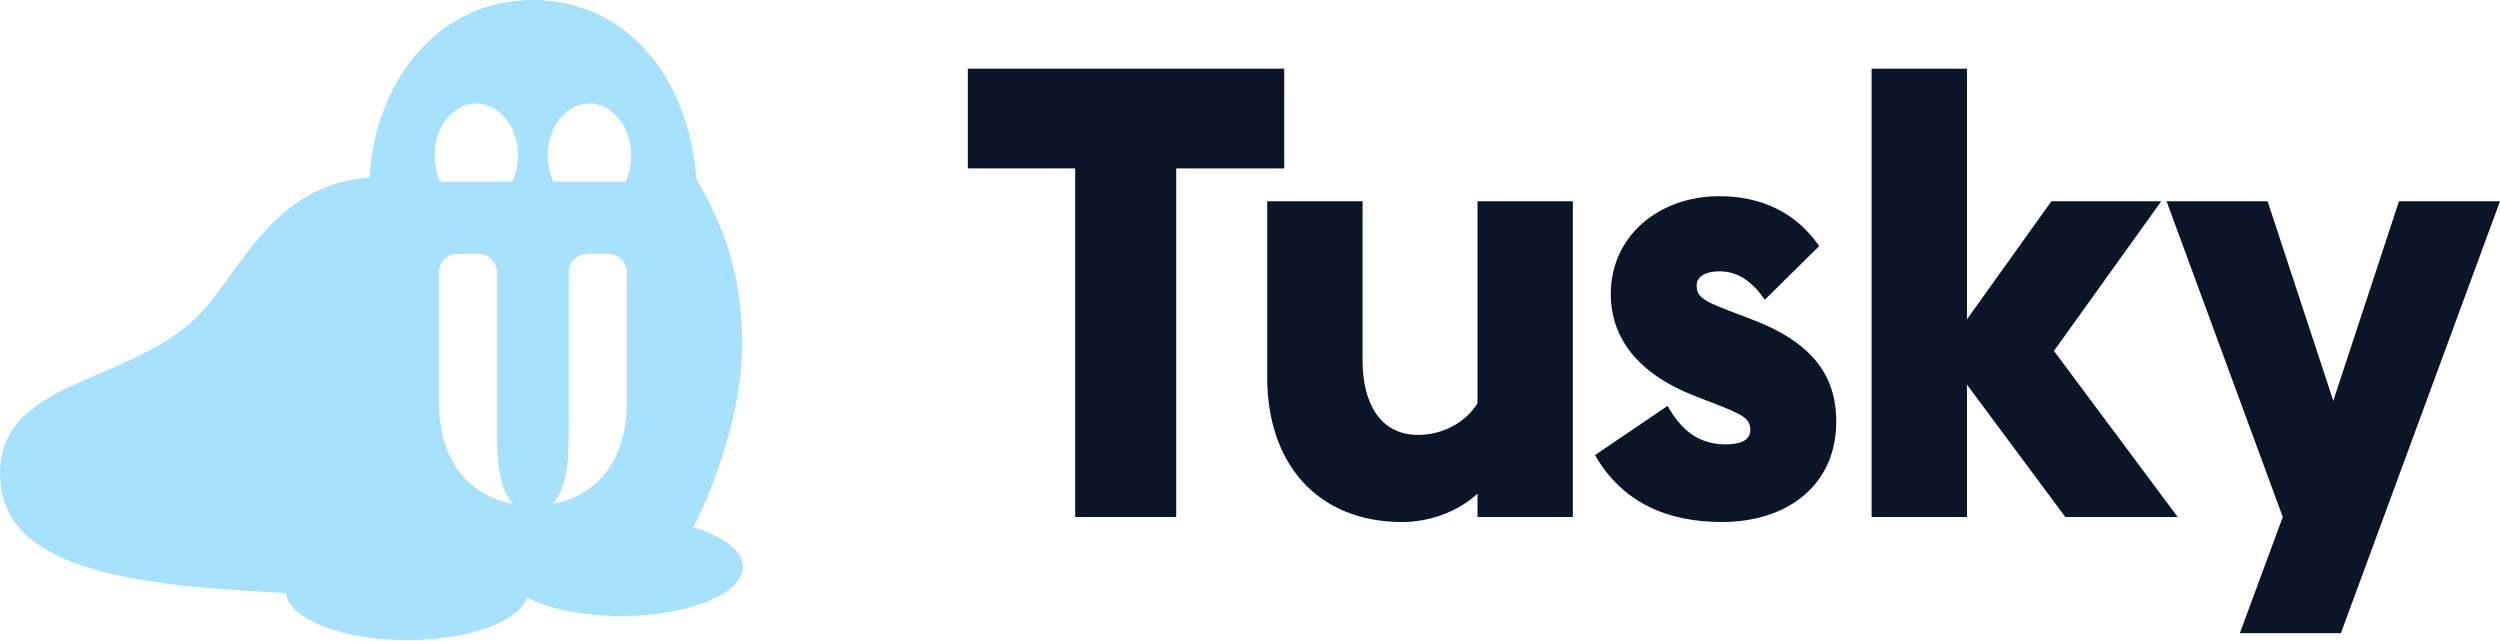
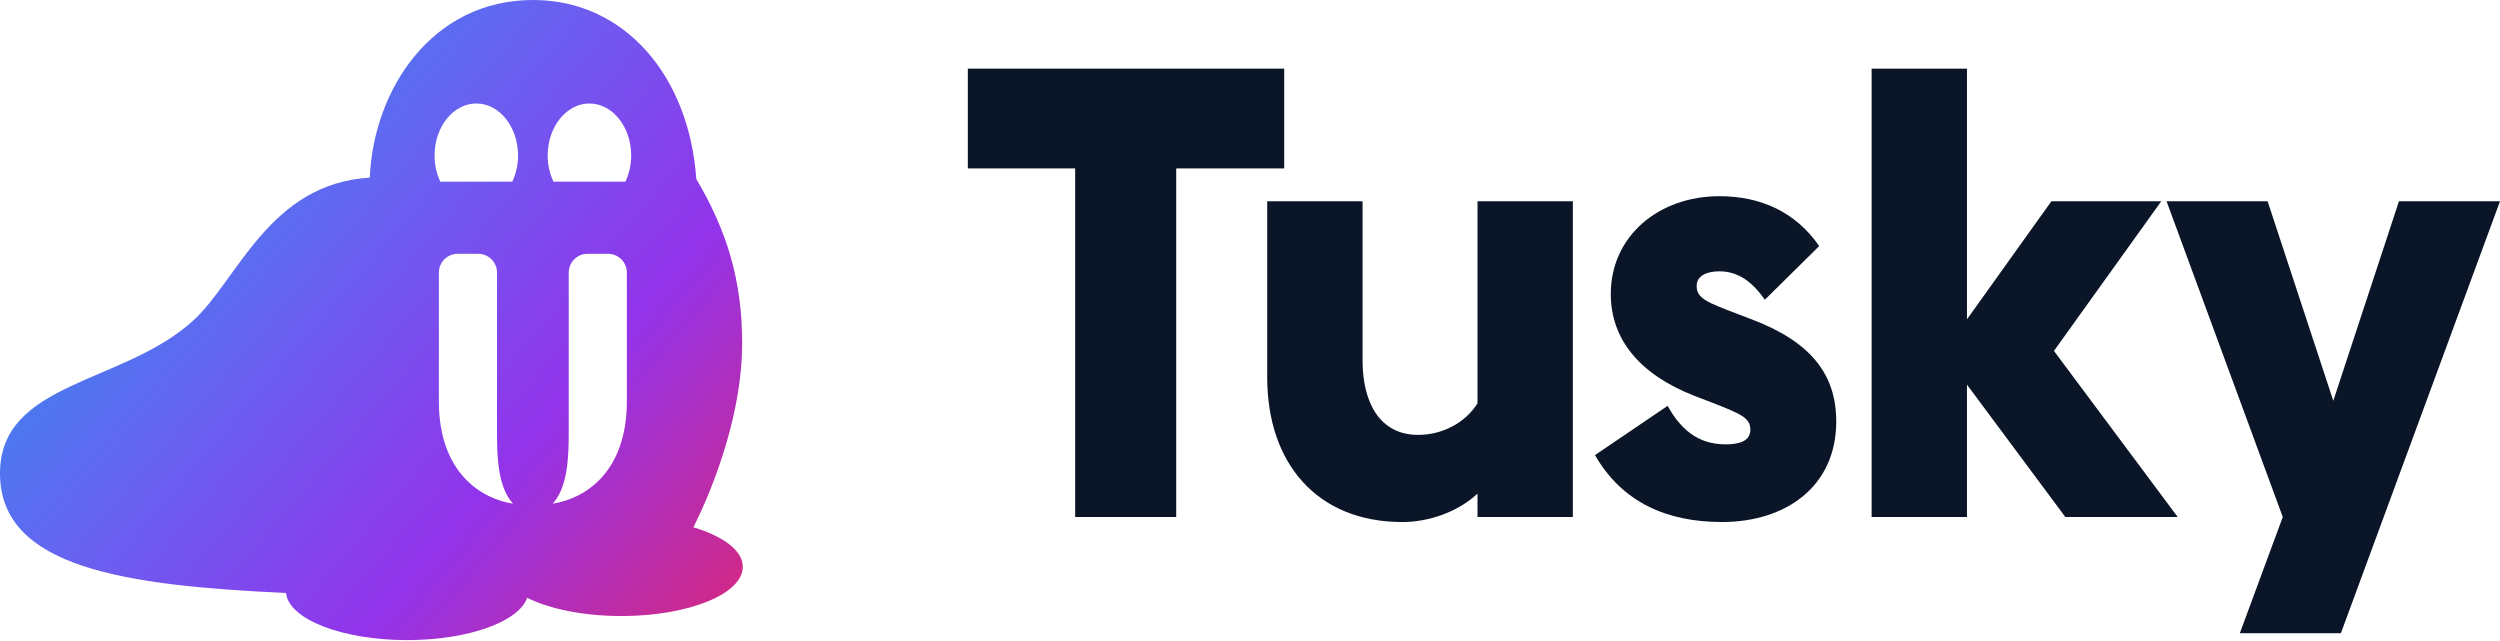
<svg xmlns="http://www.w3.org/2000/svg" id="Layer_1" width="140.157" height="35.884" viewBox="0 0 140.157 35.884">
  <defs>
-     <style>.cls-1{fill:#a6e2fc;}.cls-1,.cls-2{stroke-width:0px;}.cls-2{fill:#0a1628;}</style>
+     <linearGradient id="logoGrad" x1="0" y1="0" x2="42" y2="36" gradientUnits="userSpaceOnUse">
+       <stop offset="0%" stop-color="#0EA5E9" />
+       <stop offset="40%" stop-color="#6366F1" />
+       <stop offset="70%" stop-color="#9333EA" />
+       <stop offset="100%" stop-color="#DB2777" />
+     </linearGradient>
+     <style>.cls-1{fill:url(#logoGrad);}.cls-1,.cls-2{stroke-width:0px;}.cls-2{fill:#0a1628;}</style>
  </defs>
  <path class="cls-2" d="m60.278,9.441h-6.019V3.848h17.737v5.594h-6.054v19.543h-5.665V9.441Z" />
  <path class="cls-2" d="m82.832,27.674c-1.097,1.027-2.726,1.593-4.213,1.593-4.779,0-7.576-3.292-7.576-8.107v-9.878h5.346v8.921c0,2.408.991,4.178,3.116,4.178,1.309,0,2.62-.637,3.328-1.77v-11.329h5.346v17.702h-5.346v-1.31Z" />
  <path class="cls-2" d="m89.42,25.514l4.072-2.761c.708,1.274,1.663,2.159,3.257,2.159.743,0,1.38-.177,1.38-.814,0-.672-.495-.885-2.23-1.558l-.92-.354c-3.08-1.204-4.674-3.187-4.674-5.7,0-3.257,2.691-5.487,6.09-5.487,2.266,0,4.249.849,5.594,2.796l-3.045,3.009c-.672-.955-1.451-1.593-2.549-1.593-.708,0-1.275.248-1.275.814,0,.708.567.921,2.337,1.593l.743.283c3.363,1.275,4.745,3.116,4.745,5.736,0,3.612-2.797,5.629-6.408,5.629-3.08,0-5.595-1.097-7.117-3.753Z" />
  <path class="cls-2" d="m127.978,28.984l-6.515-17.702h5.665l3.683,11.187,3.682-11.187h5.665l-8.921,24.216h-5.665l2.407-6.515Z" />
  <polygon class="cls-2" points="122.088 28.984 115.15 19.673 121.168 11.282 115.008 11.282 110.274 17.902 110.274 3.848 104.928 3.848 104.928 28.984 110.274 28.984 110.274 21.565 115.787 28.984 122.088 28.984" />
  <path class="cls-1" d="m38.874,29.56h0c1.282-2.552,2.734-6.579,2.734-10.292,0-3.558-.849-6.311-2.572-9.236-.402-5.77-4.013-10.032-9.148-10.032-5.663,0-8.945,5.004-9.158,9.958-5.659.34-7.412,5.767-9.923,8.038-3.93,3.554-10.807,3.394-10.807,8.543,0,5.3,7.004,6.287,16.035,6.705.152,1.469,3.129,2.641,6.79,2.641,3.433,0,6.264-1.031,6.729-2.371,1.248.623,3.15,1.023,5.285,1.023,3.758,0,6.804-1.235,6.804-2.759,0-.91-1.093-1.715-2.77-2.217Zm-14.269-7.067v-7.21c0-.582.472-1.054,1.054-1.054h1.151c.582,0,1.054.472,1.054,1.054v8.93c-.005,1.451.064,3.108.896,4.024-1.802-.28-4.156-1.75-4.156-5.744Zm4.117-12.309h-4.037c-.2-.431-.323-.924-.323-1.458,0-1.615,1.048-2.924,2.341-2.924s2.341,1.309,2.341,2.924c0,.534-.123,1.027-.323,1.458Zm6.422,12.309c0,3.994-2.354,5.464-4.156,5.744.832-.916.9-2.573.896-4.024v-8.93c0-.582.472-1.054,1.054-1.054h1.151c.582,0,1.054.472,1.054,1.054v7.21Zm-.08-12.309h-4.037c-.2-.431-.323-.924-.323-1.458,0-1.615,1.048-2.924,2.341-2.924s2.341,1.309,2.341,2.924c0,.534-.123,1.027-.323,1.458Z" />
</svg>
